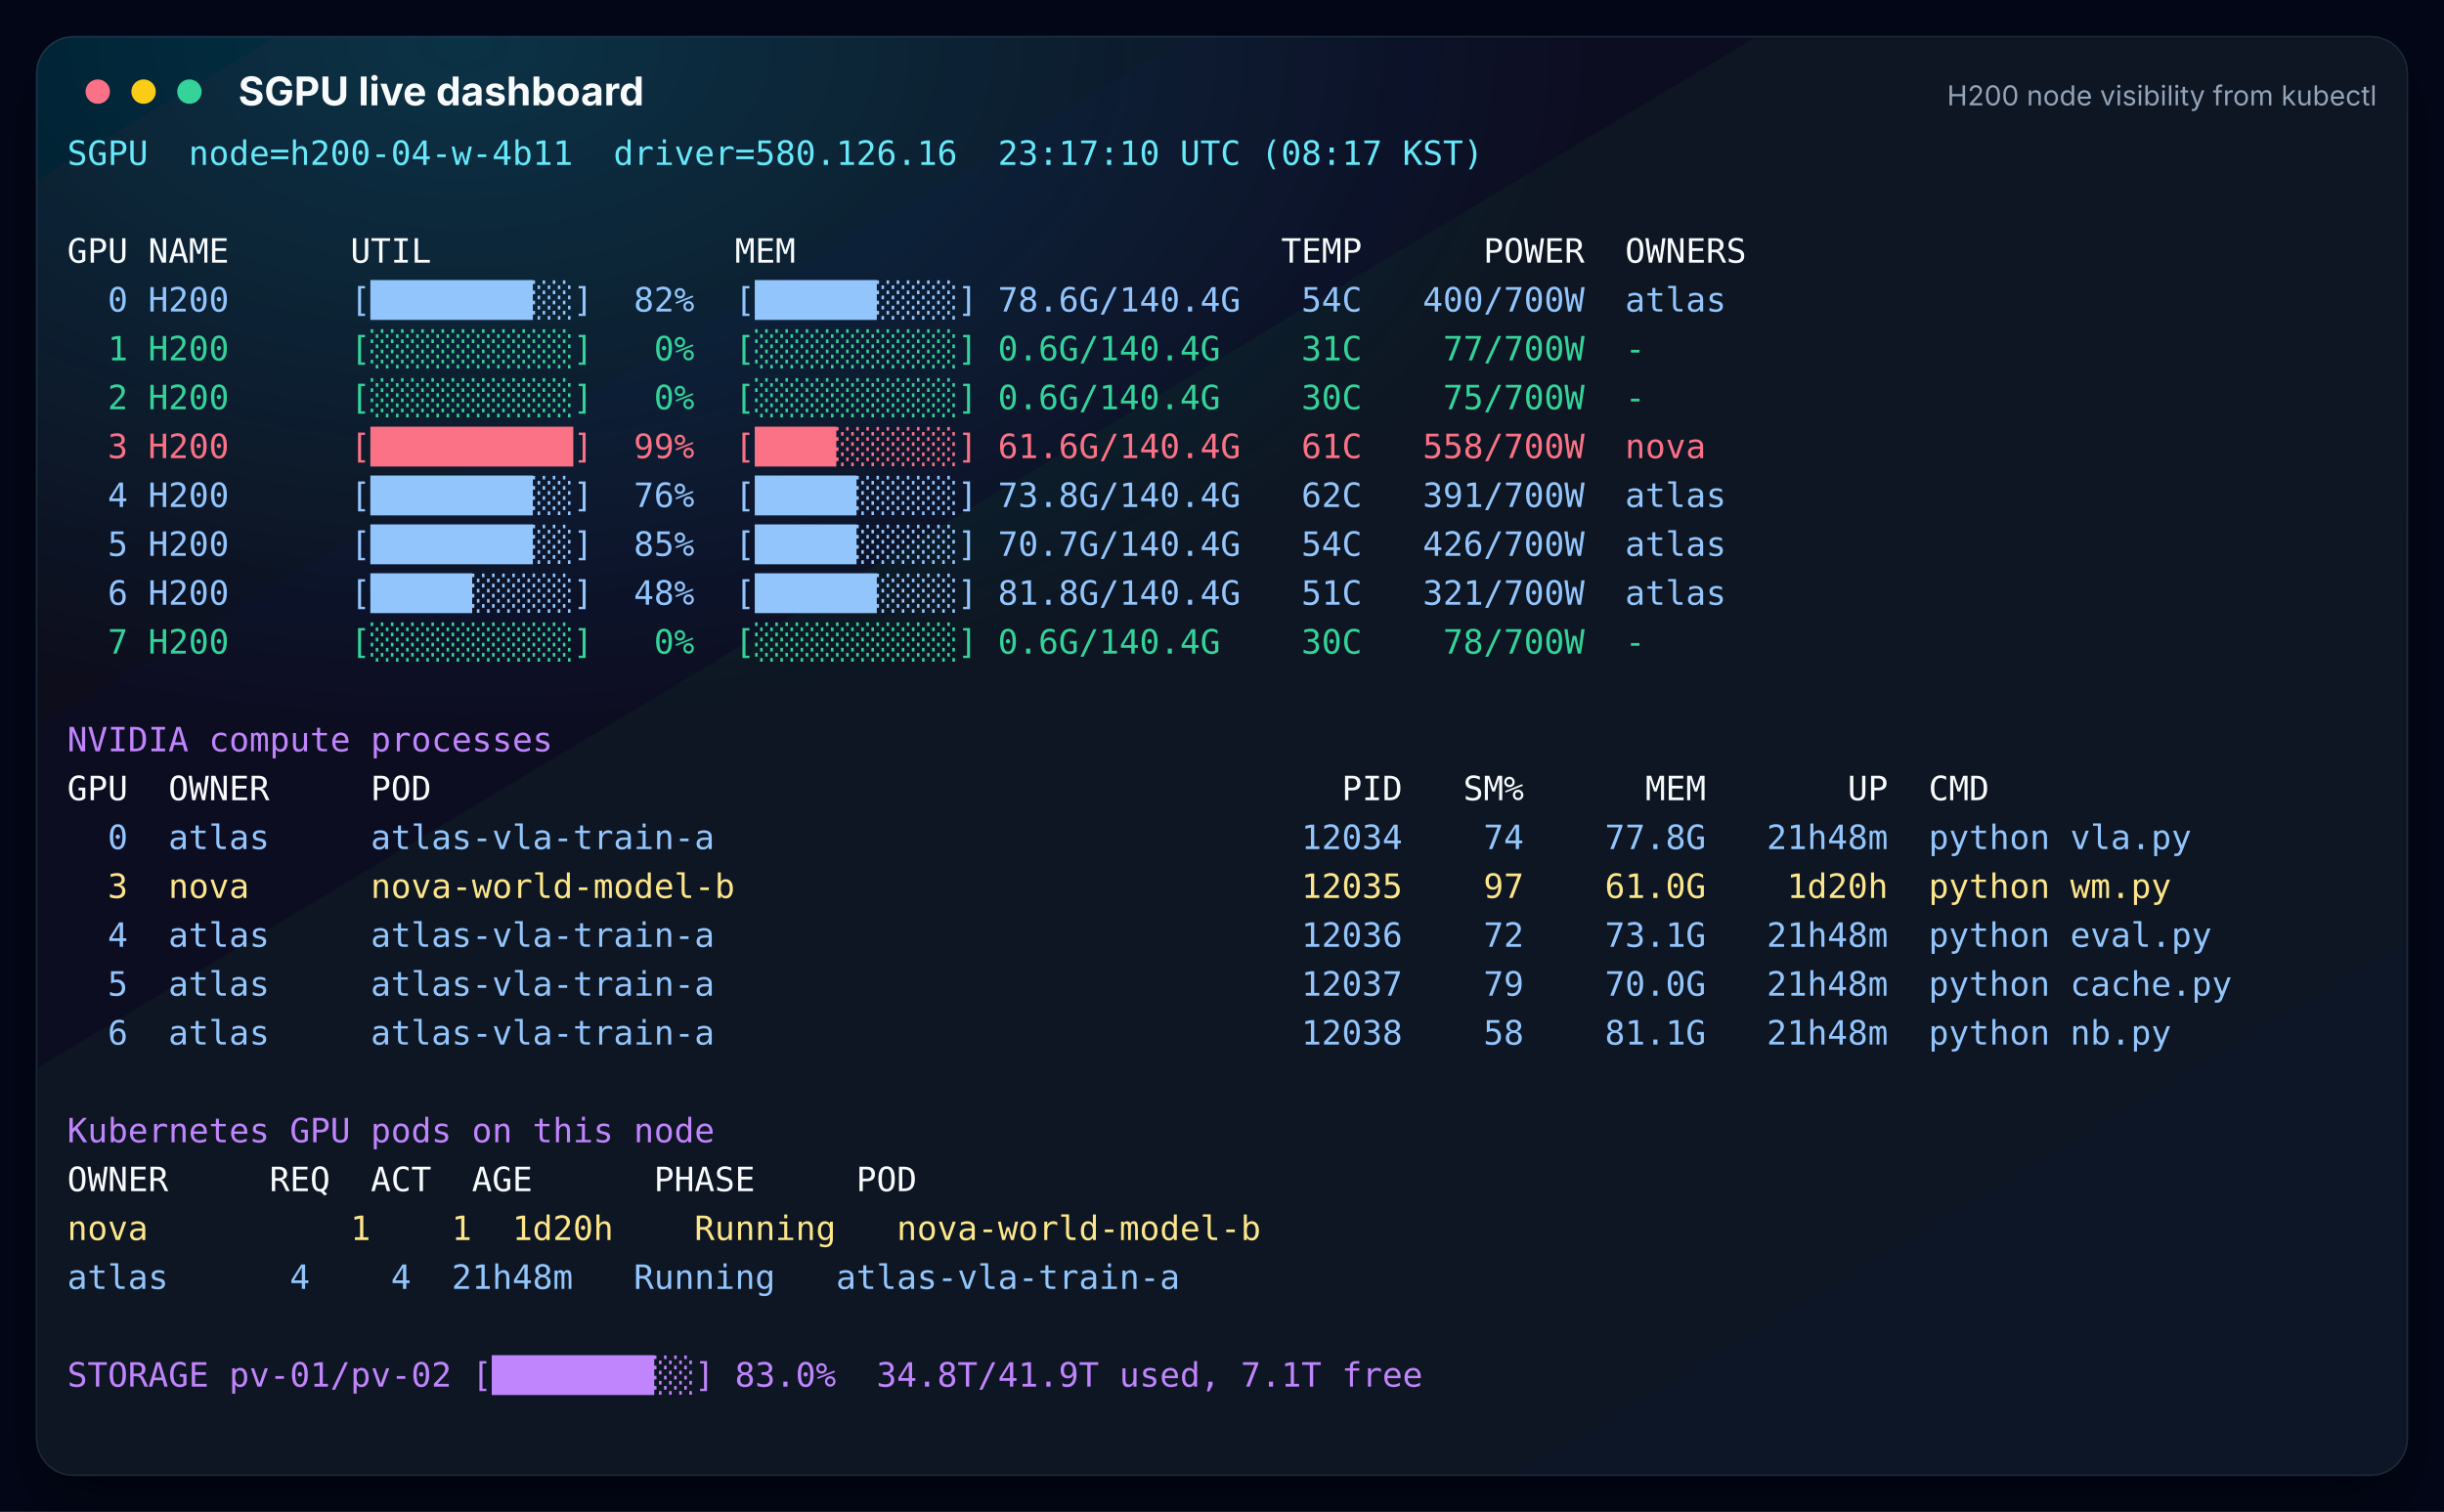
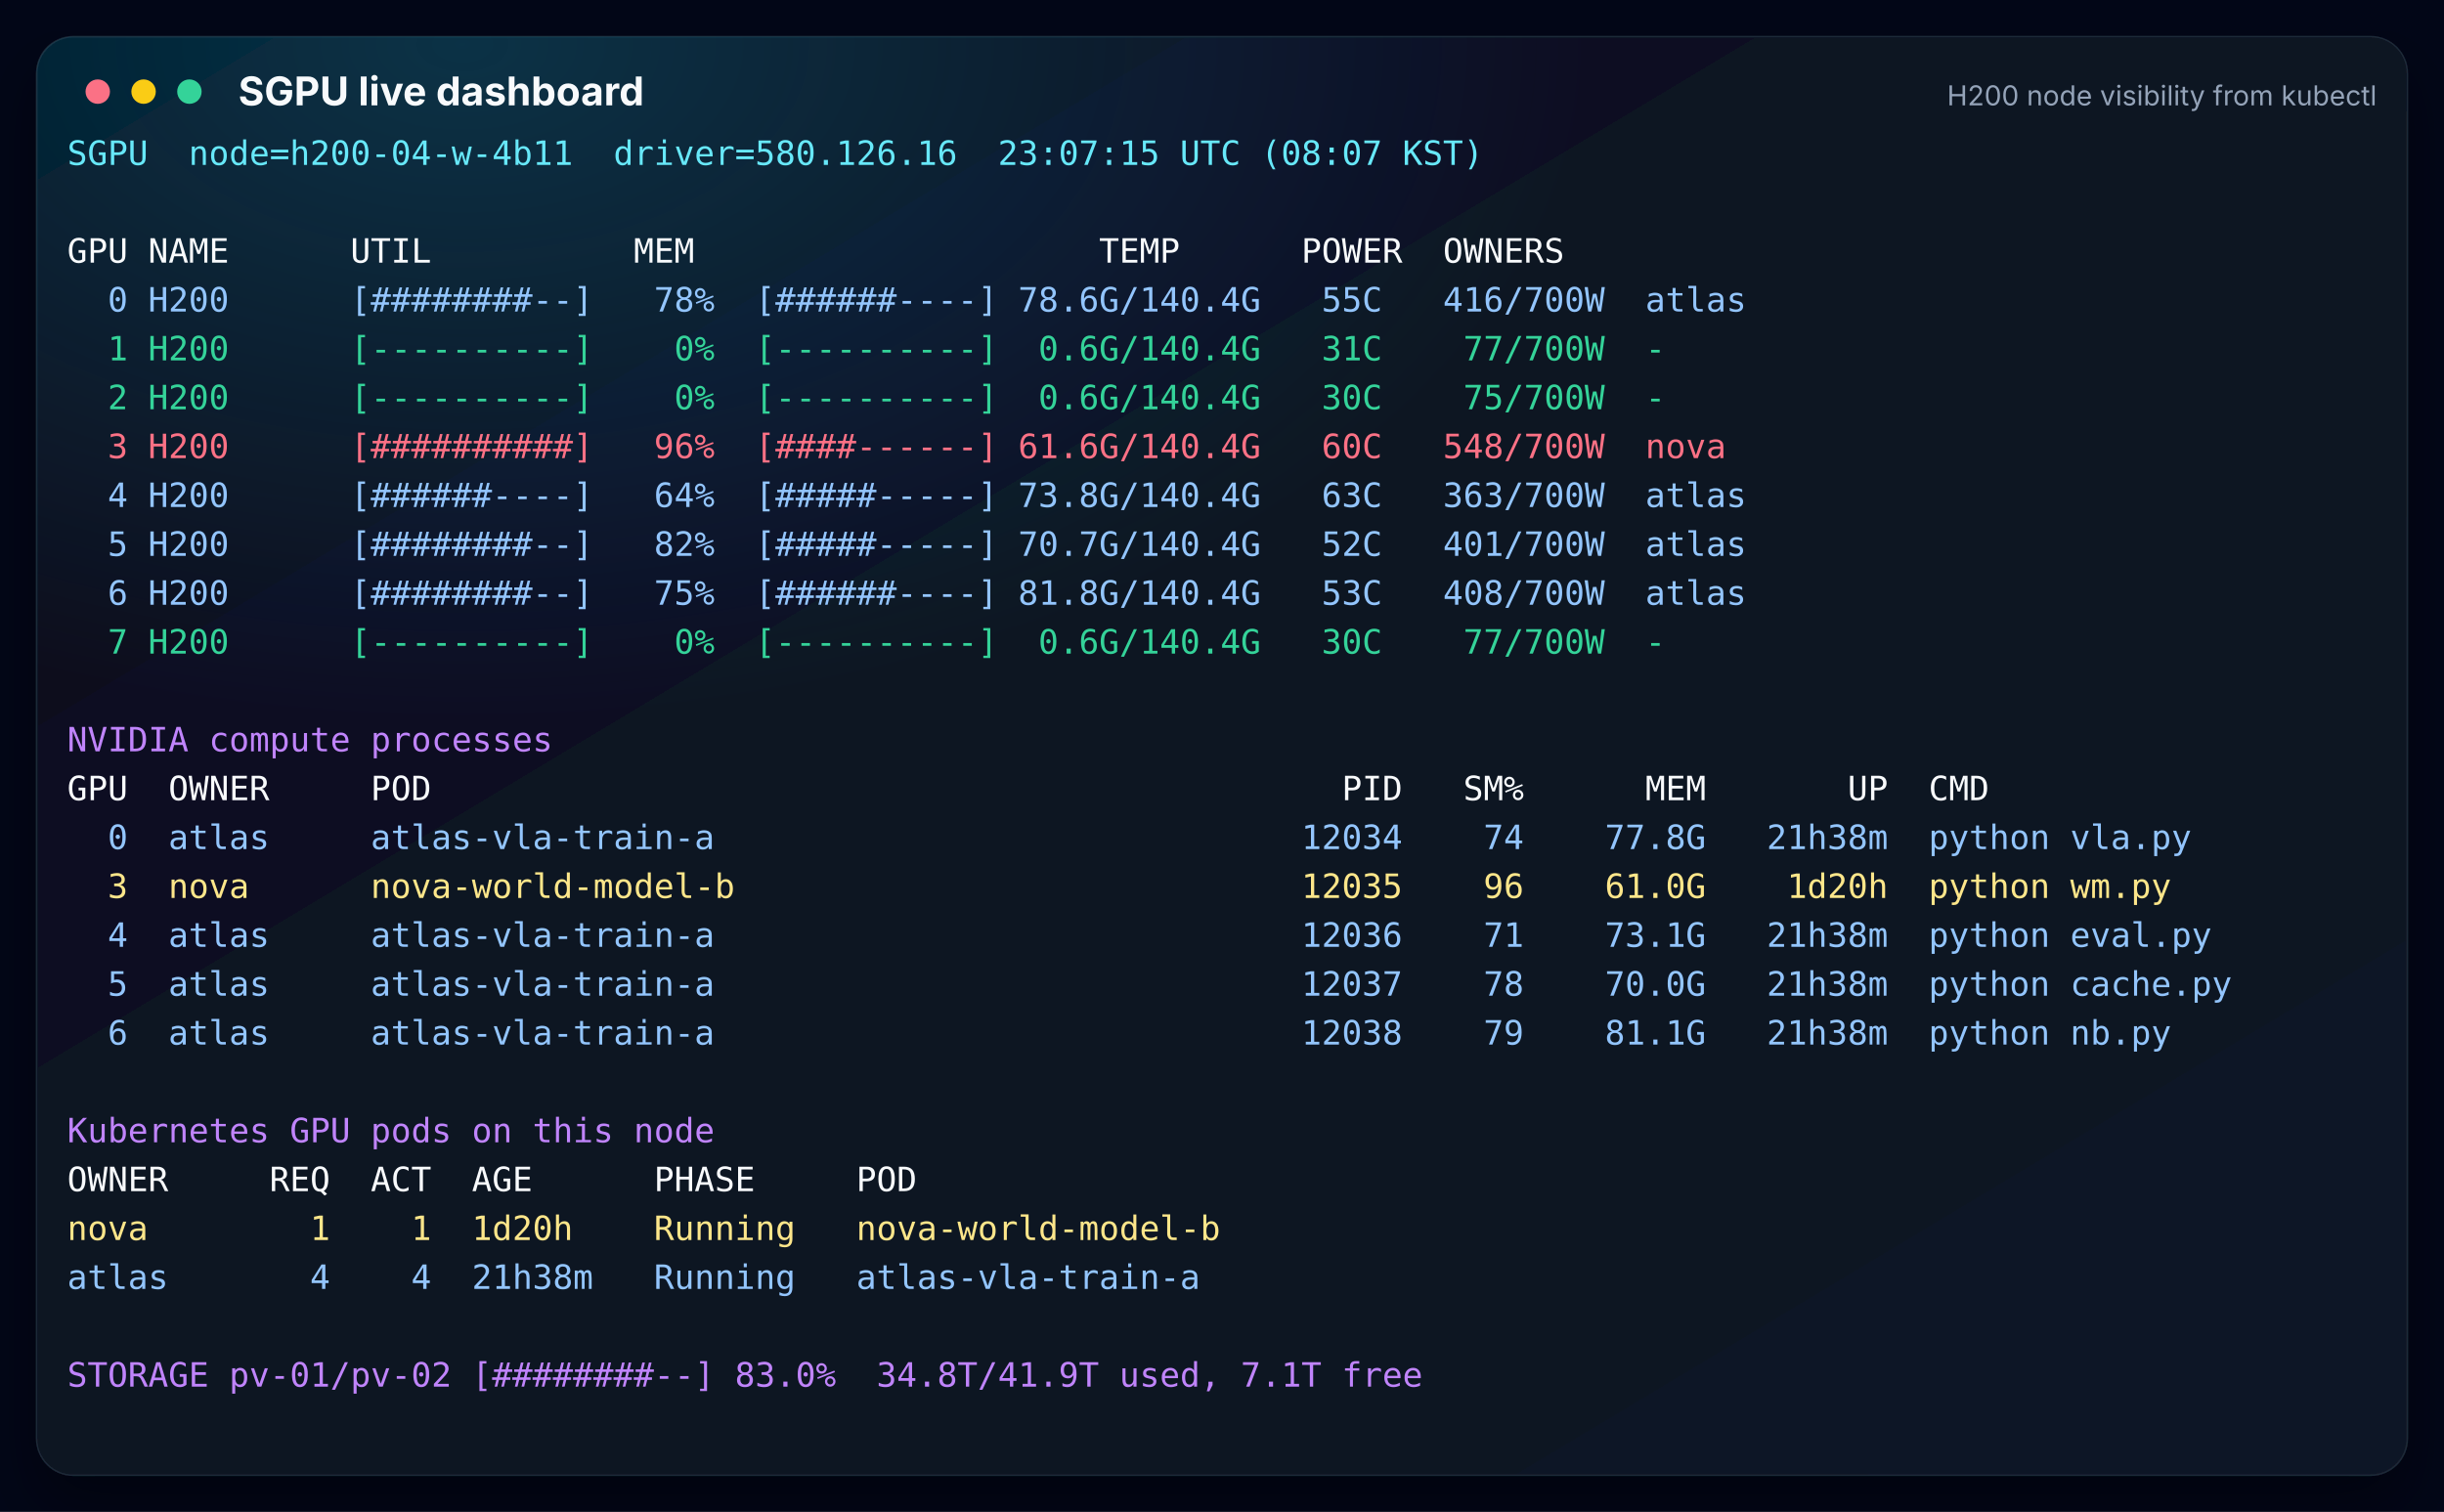
<svg xmlns="http://www.w3.org/2000/svg" width="1600" height="990" viewBox="0 0 1600 990">
  <defs>
    <linearGradient id="bg" x1="0" x2="1" y1="0" y2="1">
      <stop offset="0%" stop-color="#06101f" />
      <stop offset="48%" stop-color="#0b1220" />
      <stop offset="100%" stop-color="#111827" />
    </linearGradient>
    <radialGradient id="glow" cx="18%" cy="0%" r="68%">
      <stop offset="0%" stop-color="#0891b2" stop-opacity="0.28" />
      <stop offset="70%" stop-color="#0891b2" stop-opacity="0" />
    </radialGradient>
    <filter id="shadow" x="-20%" y="-20%" width="140%" height="140%">
      <feDropShadow dx="0" dy="20" stdDeviation="20" flood-color="#000000" flood-opacity="0.38" />
    </filter>
  </defs>
  <rect width="100%" height="100%" fill="#020617" />
  <rect x="24" y="24" width="1552" height="942" rx="24" fill="url(#bg)" stroke="#1f2937" filter="url(#shadow)" />
  <rect x="24" y="24" width="1552" height="942" rx="24" fill="url(#glow)" />
  <circle cx="64" cy="60" r="8" fill="#fb7185" />
  <circle cx="94" cy="60" r="8" fill="#facc15" />
  <circle cx="124" cy="60" r="8" fill="#34d399" />
  <text x="156" y="69" fill="#f8fafc" font-size="26" font-weight="750" font-family="Inter, Segoe UI, Arial, sans-serif">SGPU live dashboard</text>
  <text x="1556" y="69" fill="#94a3b8" font-size="18" text-anchor="end" font-family="Inter, Segoe UI, Arial, sans-serif">H200 node visibility from kubectl</text>
  <g font-family="Cascadia Mono, JetBrains Mono, Consolas, monospace" font-size="22" xml:space="preserve">
-     <text x="44" y="108" fill="#67e8f9">SGPU  node=h200-04-w-4b11  driver=580.126.16  23:17:10 UTC (08:17 KST)</text>
+     <text x="44" y="108" fill="#67e8f9">SGPU  node=h200-04-w-4b11  driver=580.126.16  23:07:15 UTC (08:07 KST)</text>
    <text x="44" y="140" fill="#d1d5db" />
-     <text x="44" y="172" fill="#f8fafc">GPU NAME      UTIL               MEM                        TEMP      POWER  OWNERS</text>
-     <text x="44" y="204" fill="#93c5fd">  0 H200      [████████░░]  82%  [██████░░░░] 78.6G/140.4G   54C   400/700W  atlas</text>
-     <text x="44" y="236" fill="#34d399">  1 H200      [░░░░░░░░░░]   0%  [░░░░░░░░░░] 0.6G/140.4G    31C    77/700W  -</text>
-     <text x="44" y="268" fill="#34d399">  2 H200      [░░░░░░░░░░]   0%  [░░░░░░░░░░] 0.6G/140.4G    30C    75/700W  -</text>
-     <text x="44" y="300" fill="#fb7185">  3 H200      [██████████]  99%  [████░░░░░░] 61.6G/140.4G   61C   558/700W  nova</text>
-     <text x="44" y="332" fill="#93c5fd">  4 H200      [████████░░]  76%  [█████░░░░░] 73.8G/140.4G   62C   391/700W  atlas</text>
-     <text x="44" y="364" fill="#93c5fd">  5 H200      [████████░░]  85%  [█████░░░░░] 70.7G/140.4G   54C   426/700W  atlas</text>
-     <text x="44" y="396" fill="#93c5fd">  6 H200      [█████░░░░░]  48%  [██████░░░░] 81.8G/140.4G   51C   321/700W  atlas</text>
-     <text x="44" y="428" fill="#34d399">  7 H200      [░░░░░░░░░░]   0%  [░░░░░░░░░░] 0.6G/140.4G    30C    78/700W  -</text>
+     <text x="44" y="172" fill="#f8fafc">GPU NAME      UTIL          MEM                    TEMP      POWER  OWNERS</text>
+     <text x="44" y="204" fill="#93c5fd">  0 H200      [########--]   78%  [######----] 78.6G/140.4G   55C   416/700W  atlas</text>
+     <text x="44" y="236" fill="#34d399">  1 H200      [----------]    0%  [----------]  0.6G/140.4G   31C    77/700W  -</text>
+     <text x="44" y="268" fill="#34d399">  2 H200      [----------]    0%  [----------]  0.6G/140.4G   30C    75/700W  -</text>
+     <text x="44" y="300" fill="#fb7185">  3 H200      [##########]   96%  [####------] 61.6G/140.4G   60C   548/700W  nova</text>
+     <text x="44" y="332" fill="#93c5fd">  4 H200      [######----]   64%  [#####-----] 73.8G/140.4G   63C   363/700W  atlas</text>
+     <text x="44" y="364" fill="#93c5fd">  5 H200      [########--]   82%  [#####-----] 70.7G/140.4G   52C   401/700W  atlas</text>
+     <text x="44" y="396" fill="#93c5fd">  6 H200      [########--]   75%  [######----] 81.8G/140.4G   53C   408/700W  atlas</text>
+     <text x="44" y="428" fill="#34d399">  7 H200      [----------]    0%  [----------]  0.6G/140.4G   30C    77/700W  -</text>
    <text x="44" y="460" fill="#d1d5db" />
    <text x="44" y="492" fill="#c084fc">NVIDIA compute processes</text>
    <text x="44" y="524" fill="#f8fafc">GPU  OWNER     POD                                             PID   SM%      MEM       UP  CMD</text>
-     <text x="44" y="556" fill="#93c5fd">  0  atlas     atlas-vla-train-a                             12034    74    77.8G   21h48m  python vla.py</text>
-     <text x="44" y="588" fill="#fde68a">  3  nova      nova-world-model-b                            12035    97    61.0G    1d20h  python wm.py</text>
-     <text x="44" y="620" fill="#93c5fd">  4  atlas     atlas-vla-train-a                             12036    72    73.1G   21h48m  python eval.py</text>
-     <text x="44" y="652" fill="#93c5fd">  5  atlas     atlas-vla-train-a                             12037    79    70.0G   21h48m  python cache.py</text>
-     <text x="44" y="684" fill="#93c5fd">  6  atlas     atlas-vla-train-a                             12038    58    81.1G   21h48m  python nb.py</text>
+     <text x="44" y="556" fill="#93c5fd">  0  atlas     atlas-vla-train-a                             12034    74    77.8G   21h38m  python vla.py</text>
+     <text x="44" y="588" fill="#fde68a">  3  nova      nova-world-model-b                            12035    96    61.0G    1d20h  python wm.py</text>
+     <text x="44" y="620" fill="#93c5fd">  4  atlas     atlas-vla-train-a                             12036    71    73.1G   21h38m  python eval.py</text>
+     <text x="44" y="652" fill="#93c5fd">  5  atlas     atlas-vla-train-a                             12037    78    70.0G   21h38m  python cache.py</text>
+     <text x="44" y="684" fill="#93c5fd">  6  atlas     atlas-vla-train-a                             12038    79    81.1G   21h38m  python nb.py</text>
    <text x="44" y="716" fill="#d1d5db" />
    <text x="44" y="748" fill="#c084fc">Kubernetes GPU pods on this node</text>
    <text x="44" y="780" fill="#f8fafc">OWNER     REQ  ACT  AGE      PHASE     POD</text>
-     <text x="44" y="812" fill="#fde68a">nova          1    1  1d20h    Running   nova-world-model-b</text>
-     <text x="44" y="844" fill="#93c5fd">atlas      4    4  21h48m   Running   atlas-vla-train-a</text>
+     <text x="44" y="812" fill="#fde68a">nova        1    1  1d20h    Running   nova-world-model-b</text>
+     <text x="44" y="844" fill="#93c5fd">atlas       4    4  21h38m   Running   atlas-vla-train-a</text>
    <text x="44" y="876" fill="#d1d5db" />
-     <text x="44" y="908" fill="#c084fc">STORAGE pv-01/pv-02 [████████░░] 83.0%  34.8T/41.9T used, 7.1T free</text>
+     <text x="44" y="908" fill="#c084fc">STORAGE pv-01/pv-02 [########--] 83.0%  34.8T/41.9T used, 7.1T free</text>
  </g>
</svg>
